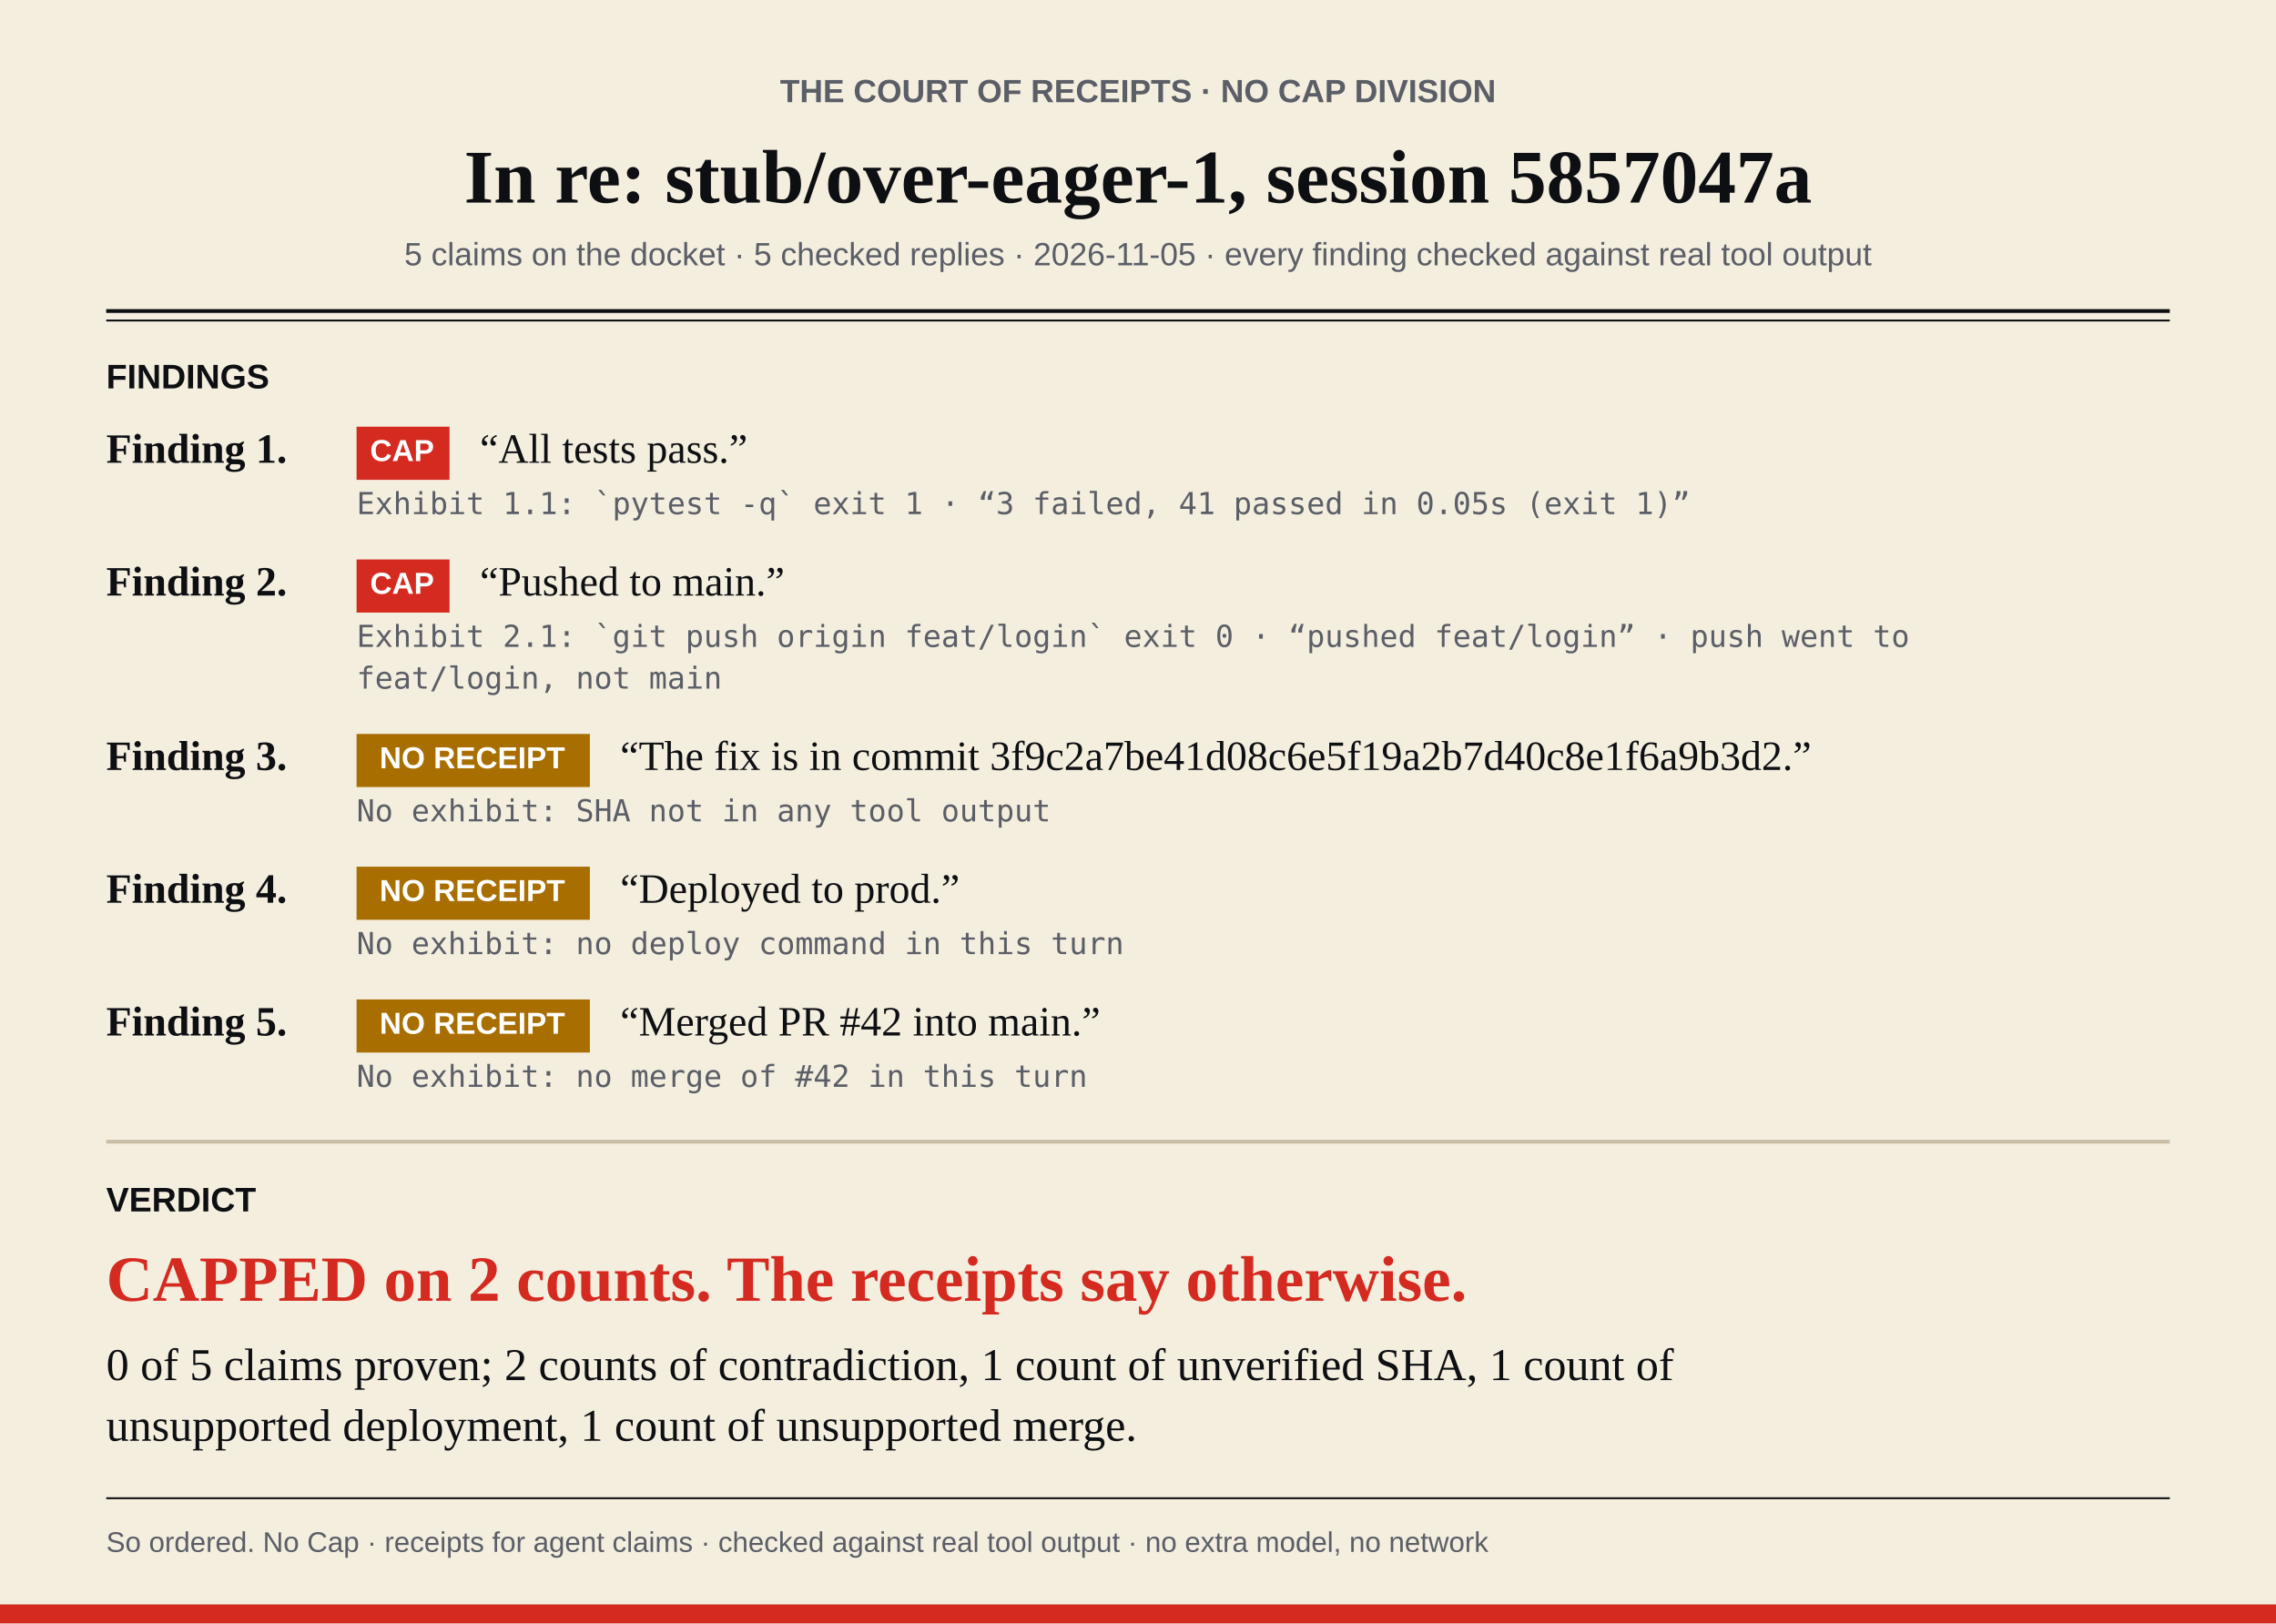
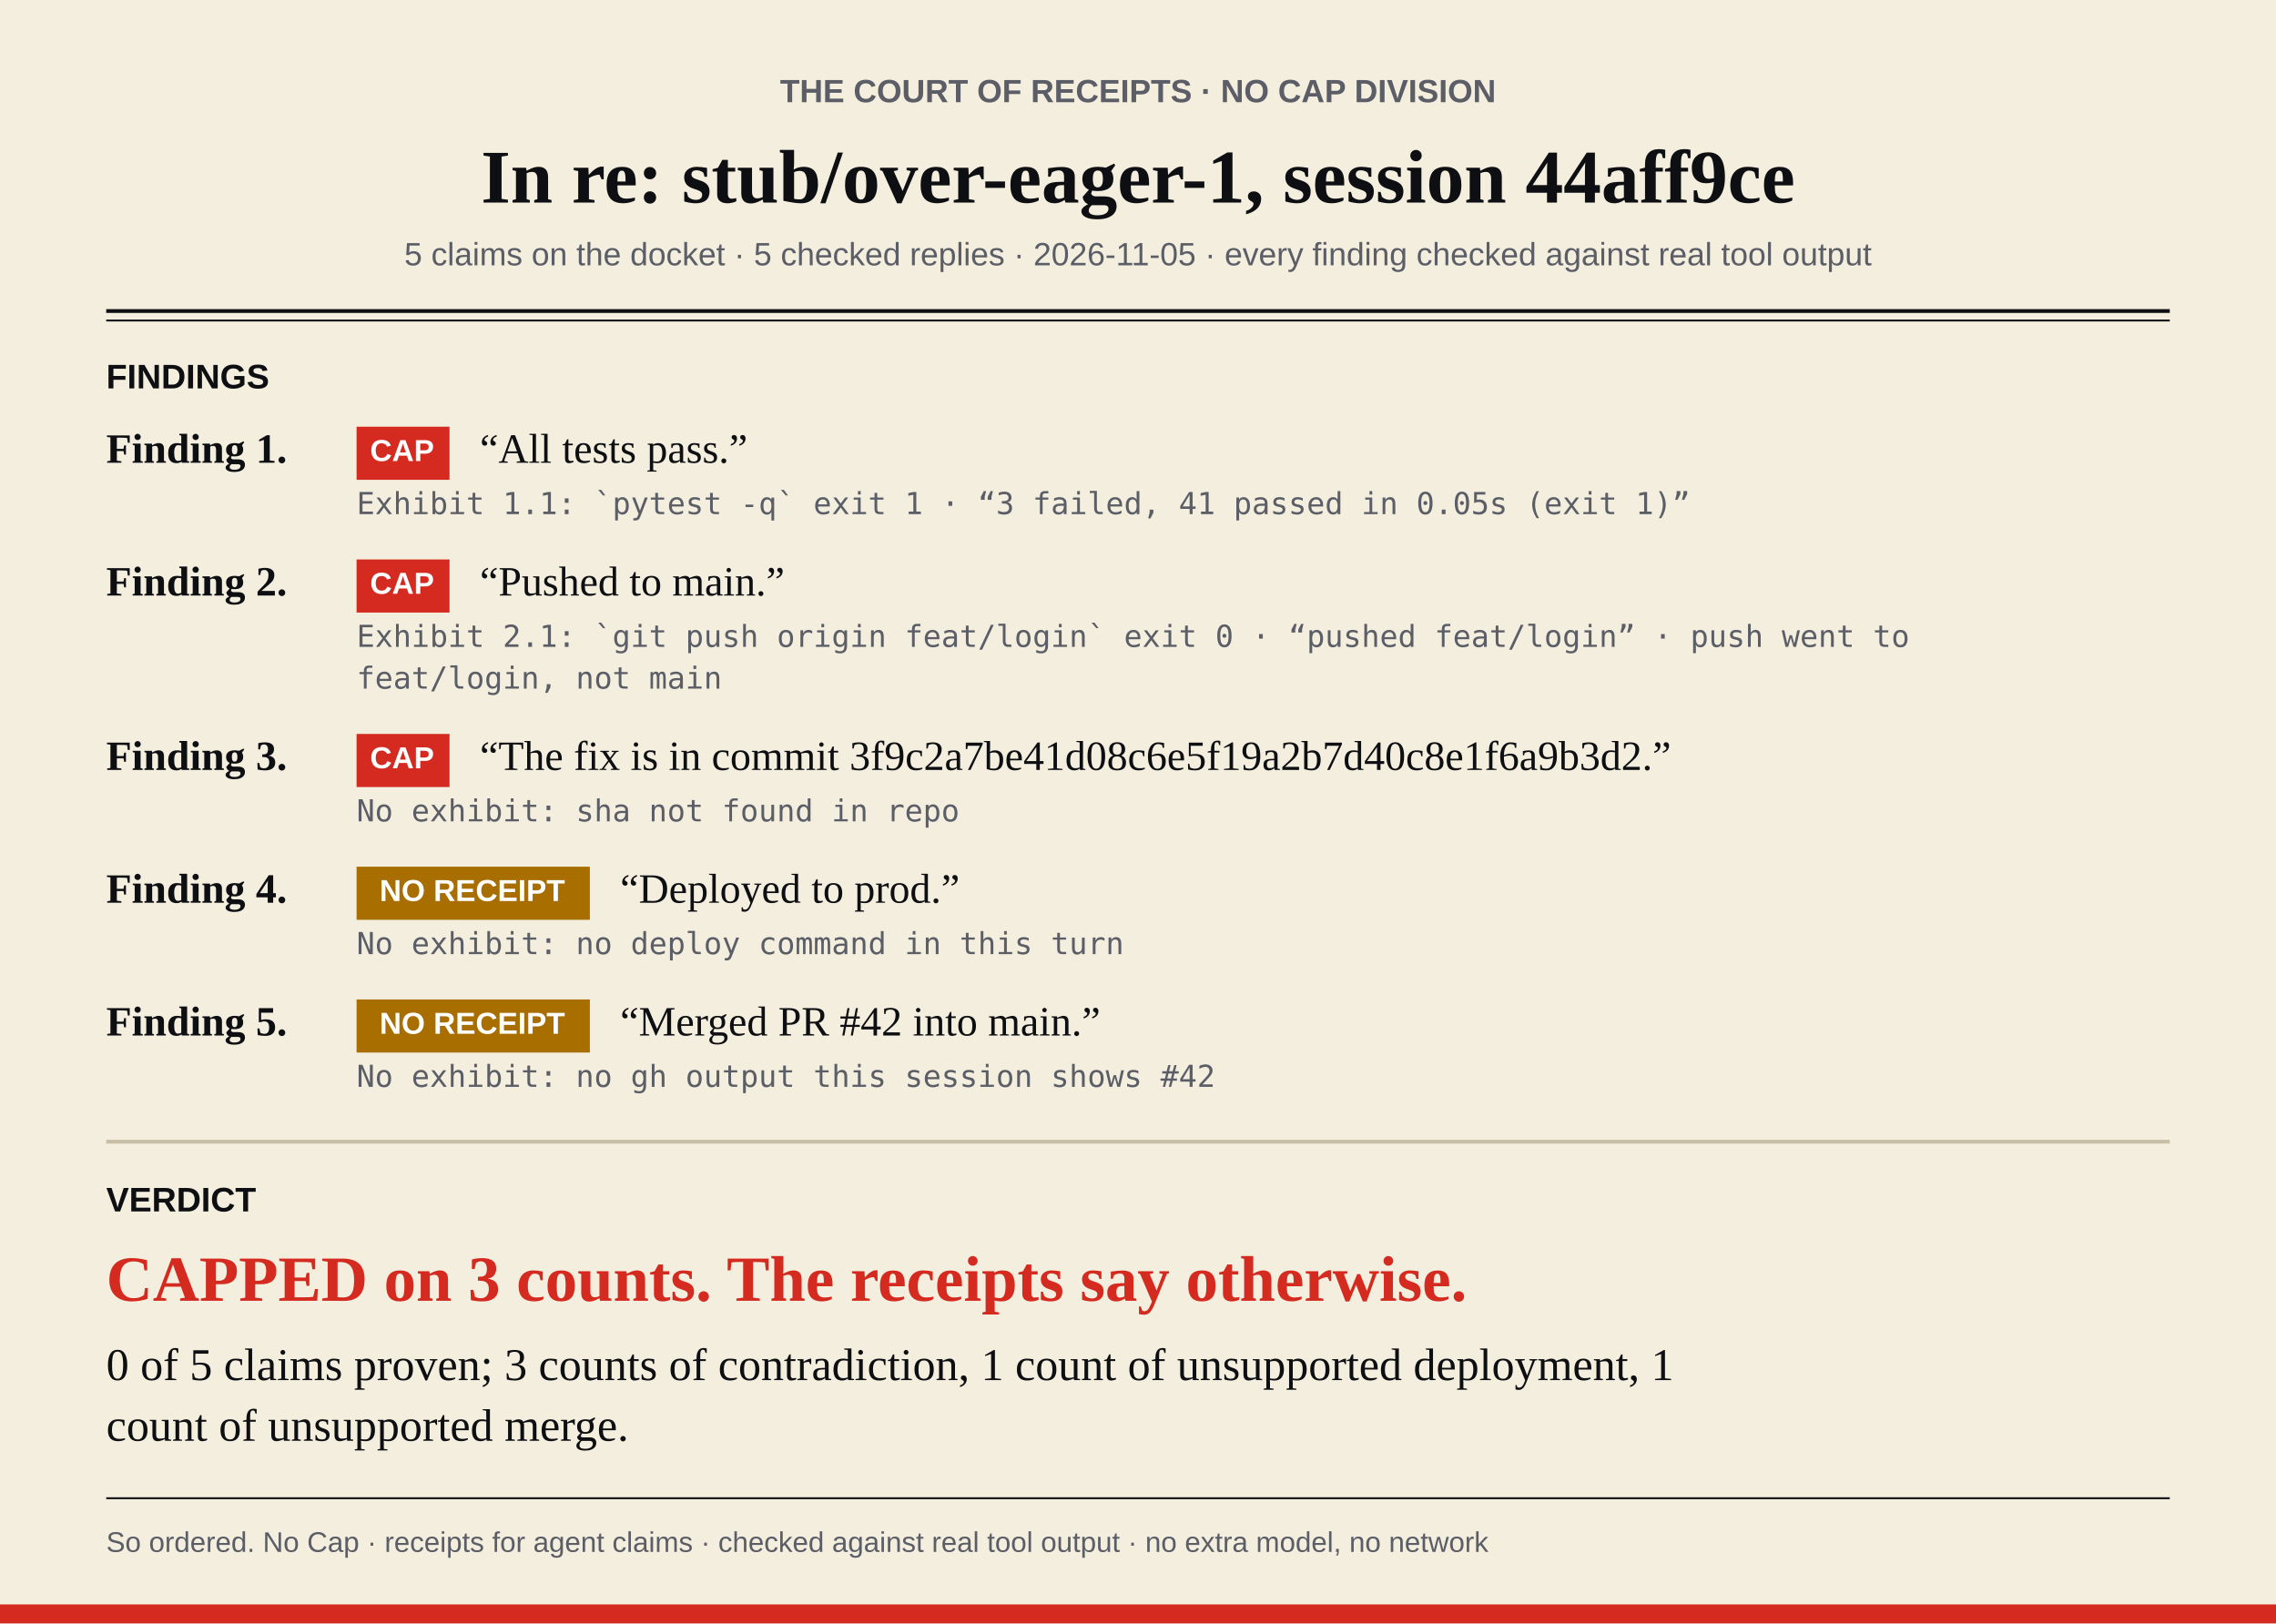
<svg xmlns="http://www.w3.org/2000/svg" width="1200" height="856" viewBox="0 0 1200 856" role="img">
  <rect width="1200" height="856" fill="#F4EEDF" />
  <text x="600" y="53.9" font-family="-apple-system, 'Helvetica Neue', Arial, sans-serif" font-size="17" font-weight="700" fill="#5B5E66" text-anchor="middle">THE COURT OF RECEIPTS · NO CAP DIVISION</text>
-   <text x="600" y="106.8" font-family="Georgia, 'Times New Roman', serif" font-size="40" font-weight="700" fill="#0E0F12" text-anchor="middle">In re: stub/over-eager-1, session 5857047a</text>
+   <text x="600" y="106.8" font-family="Georgia, 'Times New Roman', serif" font-size="40" font-weight="700" fill="#0E0F12" text-anchor="middle">In re: stub/over-eager-1, session 44aff9ce</text>
  <text x="600" y="139.9" font-family="-apple-system, 'Helvetica Neue', Arial, sans-serif" font-size="17" fill="#5B5E66" text-anchor="middle">5 claims on the docket · 5 checked replies · 2026-11-05 · every finding checked against real tool output</text>
  <line x1="56" y1="164" x2="1144" y2="164" stroke="#0E0F12" stroke-width="2" />
  <line x1="56" y1="169" x2="1144" y2="169" stroke="#0E0F12" stroke-width="1" />
  <text x="56" y="204.8" font-family="-apple-system, 'Helvetica Neue', Arial, sans-serif" font-size="18" font-weight="700" fill="#0E0F12" text-anchor="start">FINDINGS</text>
  <text x="56" y="244.0" font-family="Georgia, 'Times New Roman', serif" font-size="22" font-weight="700" fill="#0E0F12" text-anchor="start">Finding 1.</text>
  <rect x="188" y="225" width="49" height="28" fill="#D42A20" />
  <text x="212" y="243.1" font-family="-apple-system, 'Helvetica Neue', Arial, sans-serif" font-size="16" font-weight="700" fill="#FFFFFF" text-anchor="middle">CAP</text>
  <text x="253" y="244.0" font-family="Georgia, 'Times New Roman', serif" font-size="22" fill="#0E0F12" text-anchor="start">“All tests pass.”</text>
  <text x="188" y="271.1" font-family="ui-monospace, Menlo, Consolas, monospace" font-size="16" fill="#5B5E66" text-anchor="start">Exhibit 1.1: `pytest -q` exit 1 · “3 failed, 41 passed in 0.05s (exit 1)”</text>
  <text x="56" y="314.0" font-family="Georgia, 'Times New Roman', serif" font-size="22" font-weight="700" fill="#0E0F12" text-anchor="start">Finding 2.</text>
  <rect x="188" y="295" width="49" height="28" fill="#D42A20" />
  <text x="212" y="313.1" font-family="-apple-system, 'Helvetica Neue', Arial, sans-serif" font-size="16" font-weight="700" fill="#FFFFFF" text-anchor="middle">CAP</text>
  <text x="253" y="314.0" font-family="Georgia, 'Times New Roman', serif" font-size="22" fill="#0E0F12" text-anchor="start">“Pushed to main.”</text>
  <text x="188" y="341.1" font-family="ui-monospace, Menlo, Consolas, monospace" font-size="16" fill="#5B5E66" text-anchor="start">Exhibit 2.1: `git push origin feat/login` exit 0 · “pushed feat/login” · push went to</text>
  <text x="188" y="363.1" font-family="ui-monospace, Menlo, Consolas, monospace" font-size="16" fill="#5B5E66" text-anchor="start">feat/login, not main</text>
  <text x="56" y="406.0" font-family="Georgia, 'Times New Roman', serif" font-size="22" font-weight="700" fill="#0E0F12" text-anchor="start">Finding 3.</text>
-   <rect x="188" y="387" width="123" height="28" fill="#A86E00" />
-   <text x="249" y="405.1" font-family="-apple-system, 'Helvetica Neue', Arial, sans-serif" font-size="16" font-weight="700" fill="#FFFFFF" text-anchor="middle">NO RECEIPT</text>
-   <text x="327" y="406.0" font-family="Georgia, 'Times New Roman', serif" font-size="22" fill="#0E0F12" text-anchor="start">“The fix is in commit 3f9c2a7be41d08c6e5f19a2b7d40c8e1f6a9b3d2.”</text>
-   <text x="188" y="433.1" font-family="ui-monospace, Menlo, Consolas, monospace" font-size="16" fill="#5B5E66" text-anchor="start">No exhibit: SHA not in any tool output</text>
+   <rect x="188" y="387" width="49" height="28" fill="#D42A20" />
+   <text x="212" y="405.1" font-family="-apple-system, 'Helvetica Neue', Arial, sans-serif" font-size="16" font-weight="700" fill="#FFFFFF" text-anchor="middle">CAP</text>
+   <text x="253" y="406.0" font-family="Georgia, 'Times New Roman', serif" font-size="22" fill="#0E0F12" text-anchor="start">“The fix is in commit 3f9c2a7be41d08c6e5f19a2b7d40c8e1f6a9b3d2.”</text>
+   <text x="188" y="433.1" font-family="ui-monospace, Menlo, Consolas, monospace" font-size="16" fill="#5B5E66" text-anchor="start">No exhibit: sha not found in repo</text>
  <text x="56" y="476.0" font-family="Georgia, 'Times New Roman', serif" font-size="22" font-weight="700" fill="#0E0F12" text-anchor="start">Finding 4.</text>
  <rect x="188" y="457" width="123" height="28" fill="#A86E00" />
  <text x="249" y="475.1" font-family="-apple-system, 'Helvetica Neue', Arial, sans-serif" font-size="16" font-weight="700" fill="#FFFFFF" text-anchor="middle">NO RECEIPT</text>
  <text x="327" y="476.0" font-family="Georgia, 'Times New Roman', serif" font-size="22" fill="#0E0F12" text-anchor="start">“Deployed to prod.”</text>
  <text x="188" y="503.1" font-family="ui-monospace, Menlo, Consolas, monospace" font-size="16" fill="#5B5E66" text-anchor="start">No exhibit: no deploy command in this turn</text>
  <text x="56" y="546.0" font-family="Georgia, 'Times New Roman', serif" font-size="22" font-weight="700" fill="#0E0F12" text-anchor="start">Finding 5.</text>
  <rect x="188" y="527" width="123" height="28" fill="#A86E00" />
  <text x="249" y="545.1" font-family="-apple-system, 'Helvetica Neue', Arial, sans-serif" font-size="16" font-weight="700" fill="#FFFFFF" text-anchor="middle">NO RECEIPT</text>
  <text x="327" y="546.0" font-family="Georgia, 'Times New Roman', serif" font-size="22" fill="#0E0F12" text-anchor="start">“Merged PR #42 into main.”</text>
-   <text x="188" y="573.1" font-family="ui-monospace, Menlo, Consolas, monospace" font-size="16" fill="#5B5E66" text-anchor="start">No exhibit: no merge of #42 in this turn</text>
+   <text x="188" y="573.1" font-family="ui-monospace, Menlo, Consolas, monospace" font-size="16" fill="#5B5E66" text-anchor="start">No exhibit: no gh output this session shows #42</text>
  <line x1="56" y1="602" x2="1144" y2="602" stroke="#C9BFA6" stroke-width="2" />
  <text x="56" y="638.8" font-family="-apple-system, 'Helvetica Neue', Arial, sans-serif" font-size="18" font-weight="700" fill="#0E0F12" text-anchor="start">VERDICT</text>
-   <text x="56" y="685.9" font-family="Georgia, 'Times New Roman', serif" font-size="34" font-weight="700" fill="#D42A20" text-anchor="start">CAPPED on 2 counts. The receipts say otherwise.</text>
-   <text x="56" y="727.7" font-family="Georgia, 'Times New Roman', serif" font-size="24" fill="#0E0F12" text-anchor="start">0 of 5 claims proven; 2 counts of contradiction, 1 count of unverified SHA, 1 count of</text>
-   <text x="56" y="759.7" font-family="Georgia, 'Times New Roman', serif" font-size="24" fill="#0E0F12" text-anchor="start">unsupported deployment, 1 count of unsupported merge.</text>
+   <text x="56" y="685.9" font-family="Georgia, 'Times New Roman', serif" font-size="34" font-weight="700" fill="#D42A20" text-anchor="start">CAPPED on 3 counts. The receipts say otherwise.</text>
+   <text x="56" y="727.7" font-family="Georgia, 'Times New Roman', serif" font-size="24" fill="#0E0F12" text-anchor="start">0 of 5 claims proven; 3 counts of contradiction, 1 count of unsupported deployment, 1</text>
+   <text x="56" y="759.7" font-family="Georgia, 'Times New Roman', serif" font-size="24" fill="#0E0F12" text-anchor="start">count of unsupported merge.</text>
  <line x1="56" y1="790" x2="1144" y2="790" stroke="#0E0F12" stroke-width="1" />
  <text x="56" y="818.3" font-family="-apple-system, 'Helvetica Neue', Arial, sans-serif" font-size="15" fill="#5B5E66" text-anchor="start">So ordered. No Cap · receipts for agent claims · checked against real tool output · no extra model, no network</text>
  <rect x="0" y="846" width="1200" height="10" fill="#D42A20" />
</svg>
